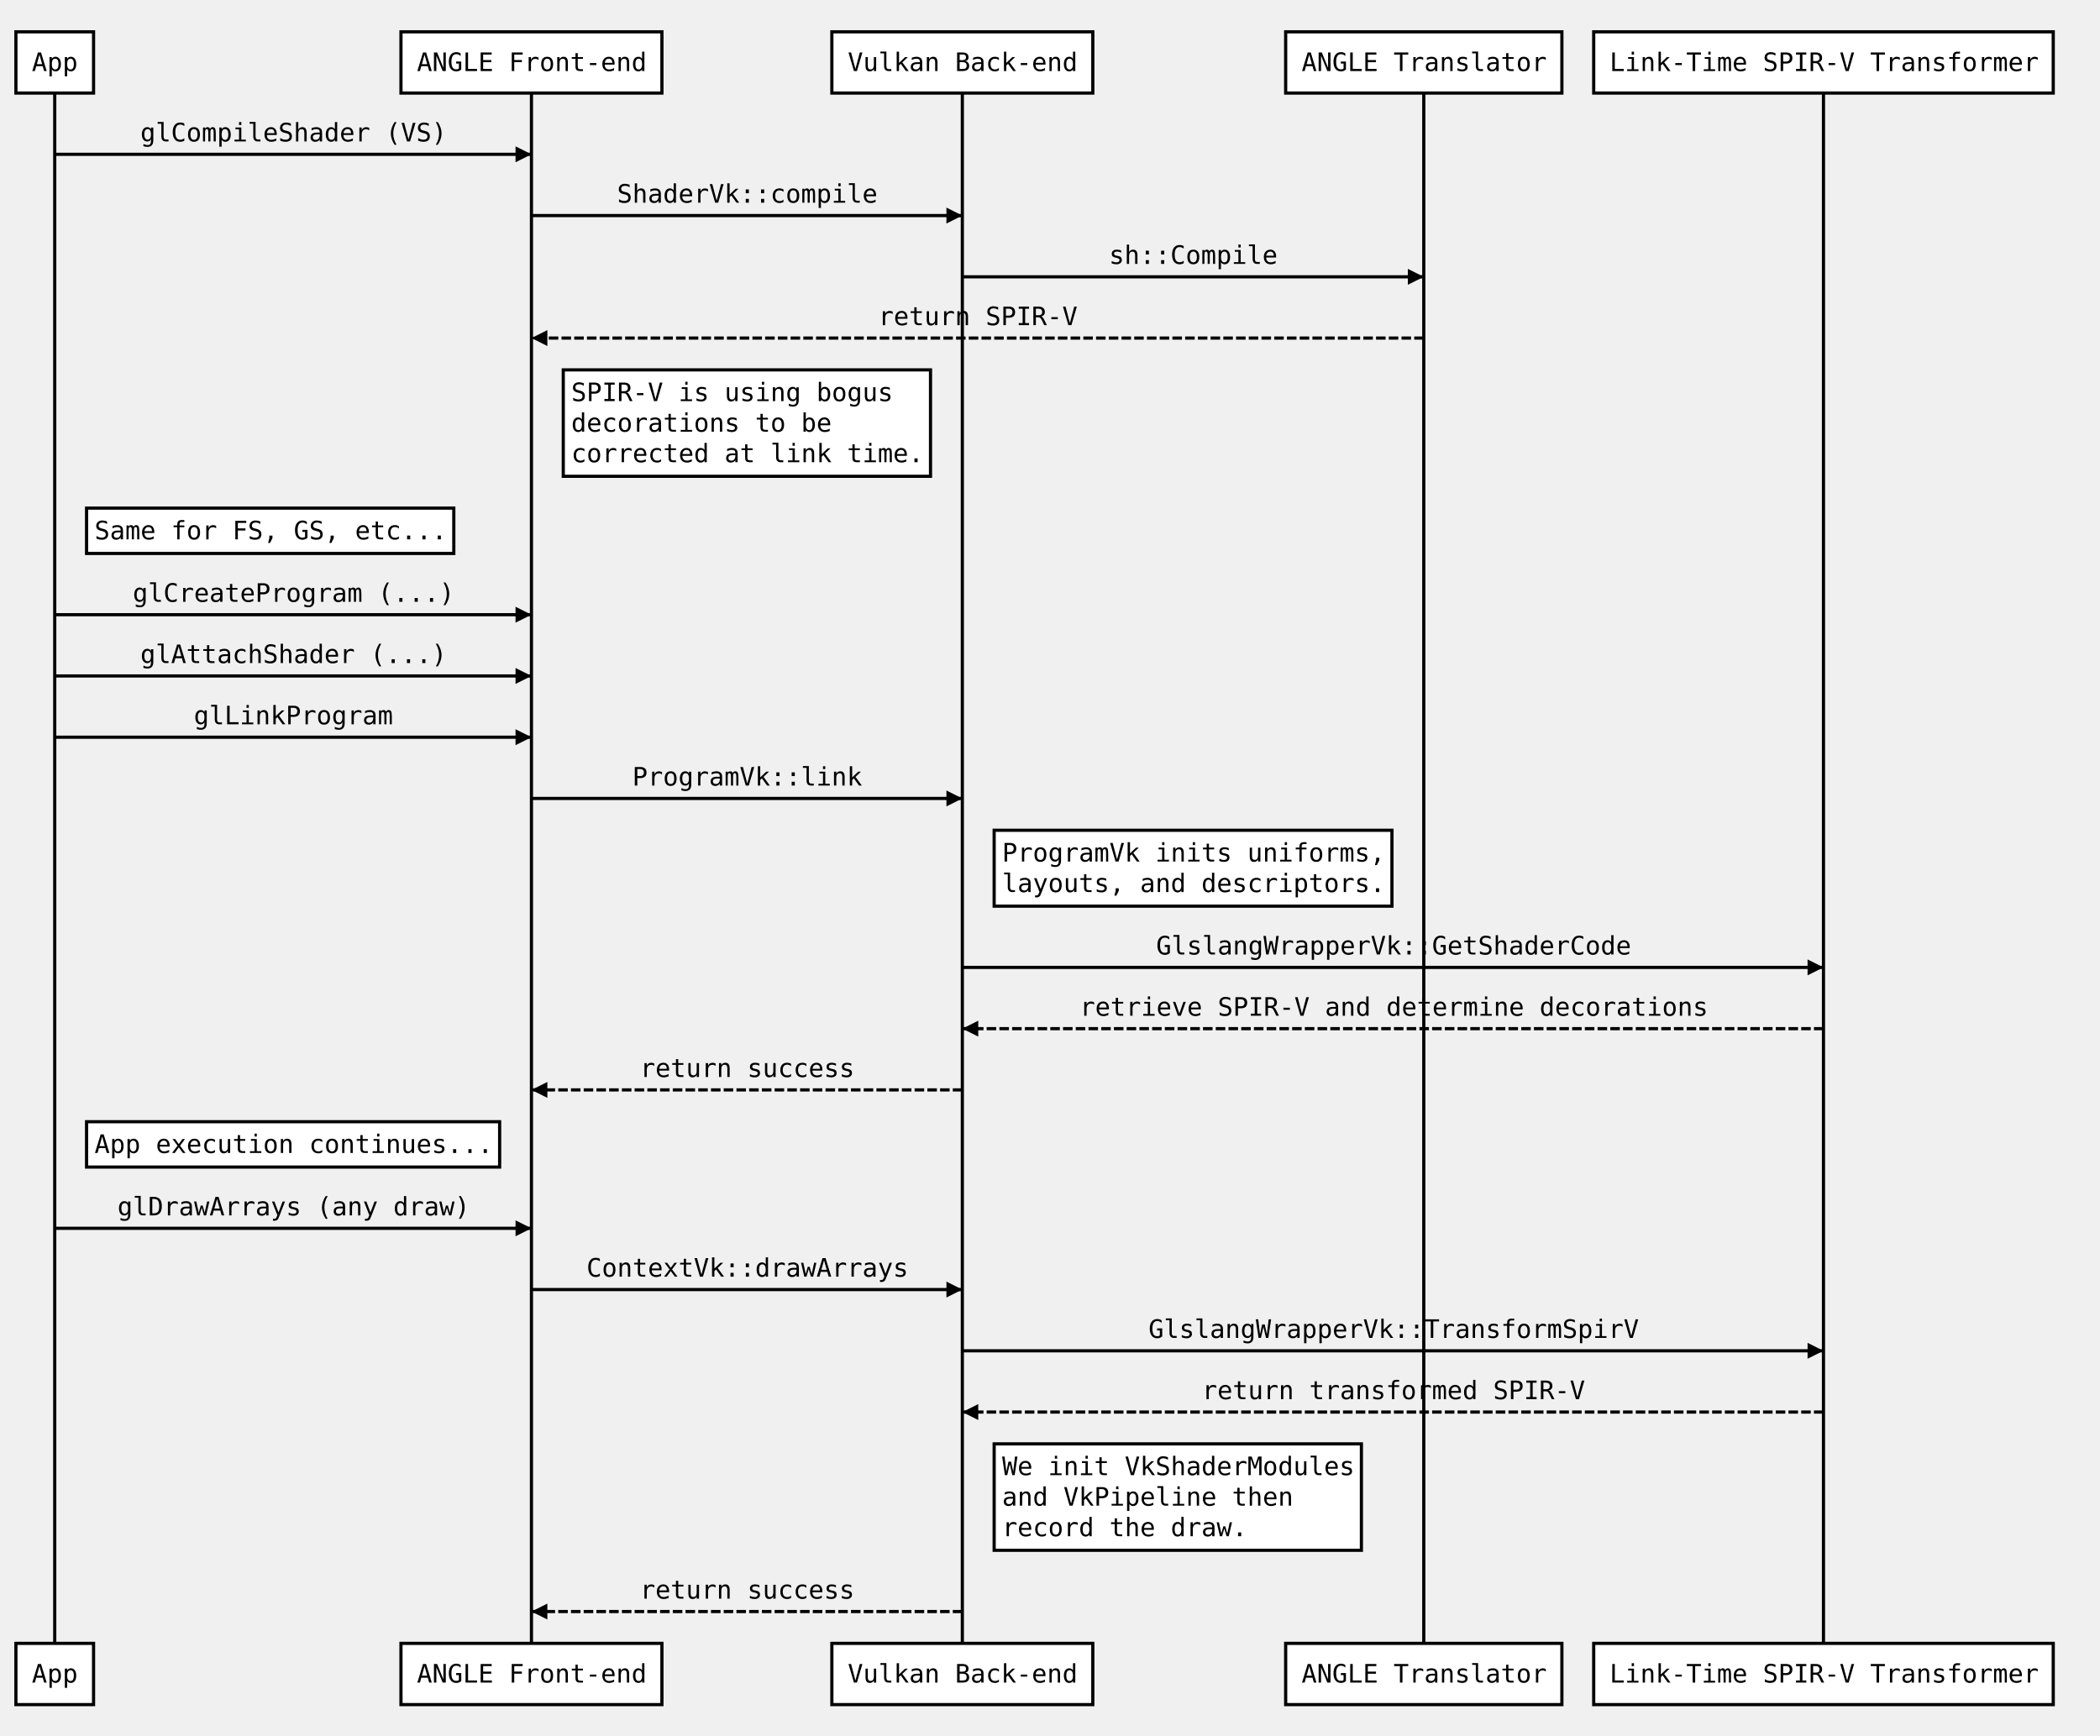
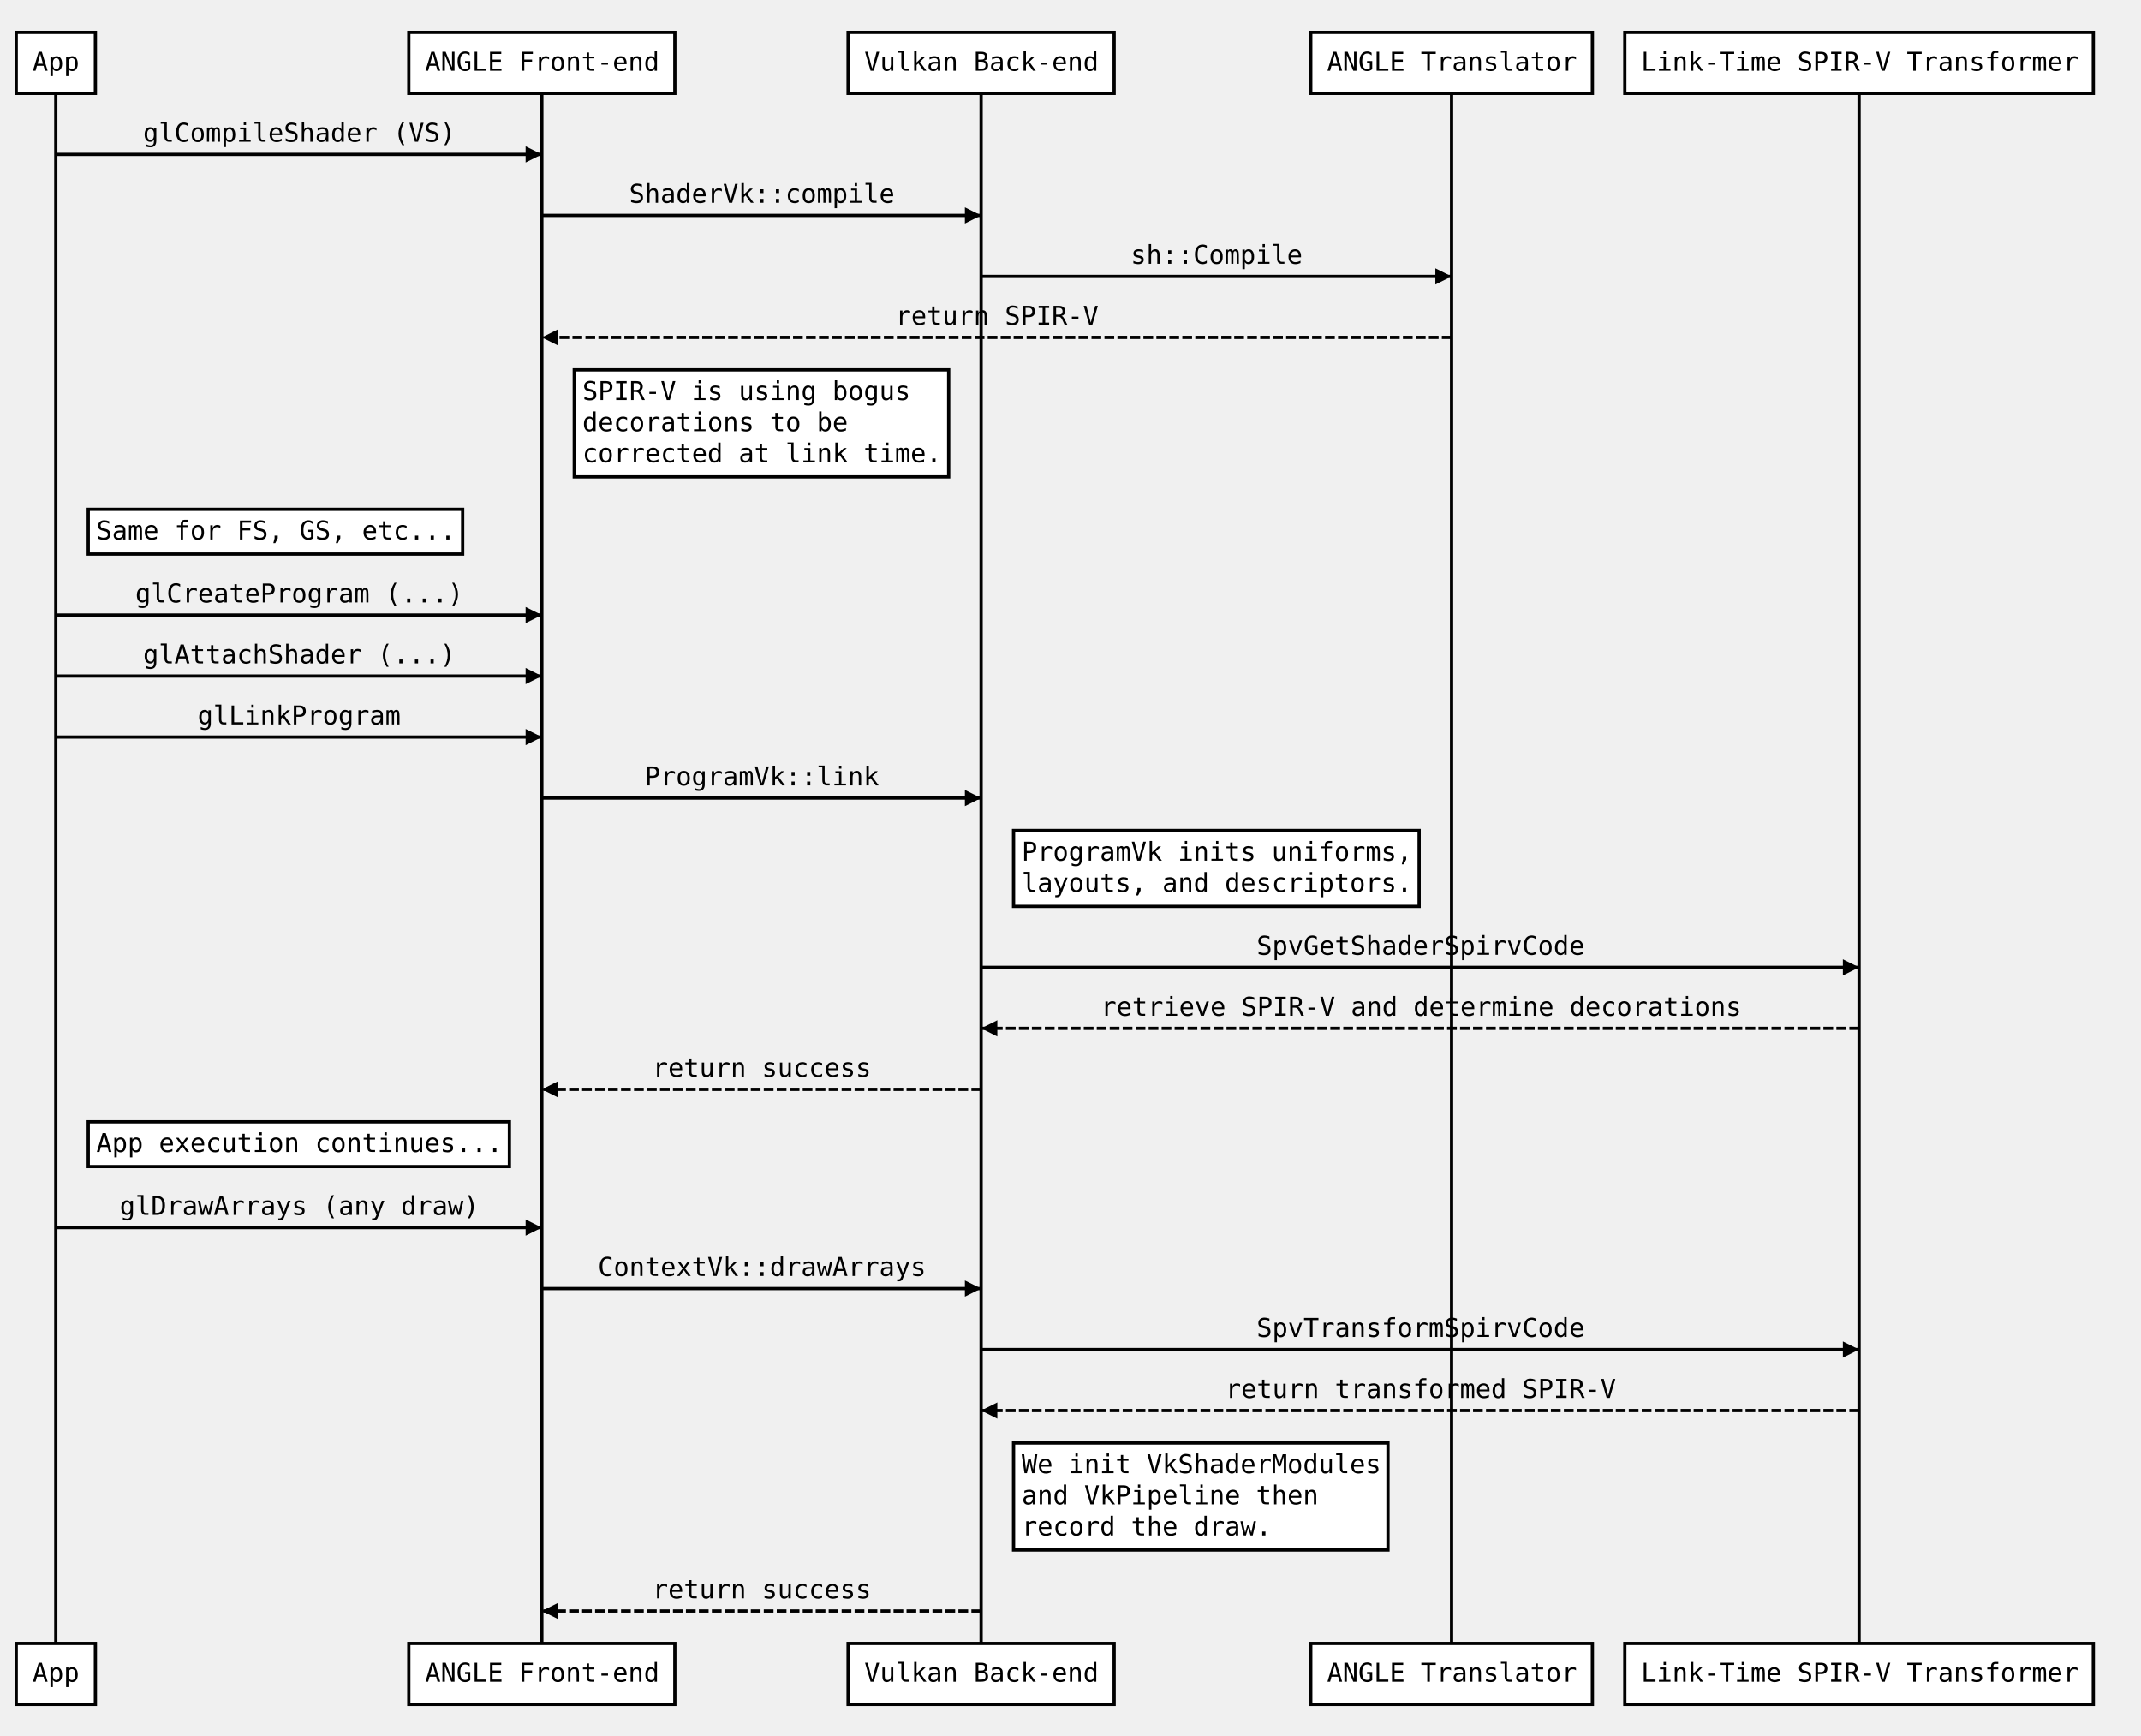
- <svg xmlns="http://www.w3.org/2000/svg" width="1320" height="1091">
+ <svg xmlns="http://www.w3.org/2000/svg" width="1320" height="1070">
  <source>participant App
participant "ANGLE Front-end"
participant "Vulkan Back-end"
participant "ANGLE Translator"
participant "Link-Time SPIR-V Transformer"

App-&gt;"ANGLE Front-end": glCompileShader (VS)
"ANGLE Front-end"-&gt;"Vulkan Back-end": ShaderVk::compile
"Vulkan Back-end"-&gt;"ANGLE Translator": sh::Compile
"ANGLE Translator"--&gt;"ANGLE Front-end": return SPIR-V

Note right of "ANGLE Front-end": SPIR-V is using bogus\ndecorations to be\ncorrected at link time.

Note right of App: Same for FS, GS, etc...

App-&gt;"ANGLE Front-end": glCreateProgram (...)
App-&gt;"ANGLE Front-end": glAttachShader (...)
App-&gt;"ANGLE Front-end": glLinkProgram
"ANGLE Front-end"-&gt;"Vulkan Back-end": ProgramVk::link

Note right of "Vulkan Back-end": ProgramVk inits uniforms,\nlayouts, and descriptors.

- "Vulkan Back-end"-&gt;"Link-Time SPIR-V Transformer": GlslangWrapperVk::GetShaderCode
+ "Vulkan Back-end"-&gt;"Link-Time SPIR-V Transformer": SpvGetShaderSpirvCode
"Link-Time SPIR-V Transformer"--&gt;"Vulkan Back-end": retrieve SPIR-V and determine decorations
"Vulkan Back-end"--&gt;"ANGLE Front-end": return success

Note right of App: App execution continues...

App-&gt;"ANGLE Front-end": glDrawArrays (any draw)
"ANGLE Front-end"-&gt;"Vulkan Back-end": ContextVk::drawArrays

- "Vulkan Back-end"-&gt;"Link-Time SPIR-V Transformer": GlslangWrapperVk::TransformSpirV
+ "Vulkan Back-end"-&gt;"Link-Time SPIR-V Transformer": SpvTransformSpirvCode
"Link-Time SPIR-V Transformer"--&gt;"Vulkan Back-end": return transformed SPIR-V

Note right of "Vulkan Back-end": We init VkShaderModules\nand VkPipeline then\nrecord the draw.

"Vulkan Back-end"--&gt;"ANGLE Front-end": return success
</source>
  <defs>
    <marker viewBox="0 0 5 5" markerWidth="5" markerHeight="5" orient="auto" refX="5" refY="2.5" id="markerArrowBlock">
      <path d="M 0 0 L 5 2.5 L 0 5 z" />
    </marker>
    <marker viewBox="0 0 9.6 16" markerWidth="4" markerHeight="16" orient="auto" refX="9.6" refY="8" id="markerArrowOpen">
      <path d="M 9.6,8 1.92,16 0,13.7 5.76,8 0,2.286 1.92,0 9.6,8 z" />
    </marker>
  </defs>
  <g class="title" />
  <g class="actor">
-     <rect x="10" y="20" width="48.807" height="38.506" stroke="#000000" fill="#ffffff" style="stroke-width: 2;" />
-     <text x="20" y="44.651" style="font-size: 16px; font-family: &quot;Andale Mono&quot;, monospace;">
+     <rect x="10" y="20" width="48.812" height="37.6" stroke="#000000" fill="#ffffff" style="stroke-width: 2;" />
+     <text x="20" y="43.6" style="font-size: 16px; font-family: &quot;Andale Mono&quot;, monospace;">
      <tspan x="20">App</tspan>
    </text>
  </g>
  <g class="actor">
-     <rect x="10" y="1033.133" width="48.807" height="38.506" stroke="#000000" fill="#ffffff" style="stroke-width: 2;" />
-     <text x="20" y="1057.783" style="font-size: 16px; font-family: &quot;Andale Mono&quot;, monospace;">
+     <rect x="10" y="1013.2" width="48.812" height="37.6" stroke="#000000" fill="#ffffff" style="stroke-width: 2;" />
+     <text x="20" y="1036.8" style="font-size: 16px; font-family: &quot;Andale Mono&quot;, monospace;">
      <tspan x="20">App</tspan>
    </text>
  </g>
-   <line x1="34.404" x2="34.404" y1="58.506" y2="1033.133" stroke="#000000" fill="none" style="stroke-width: 2;" />
-   <g class="actor">
-     <rect x="252.042" y="20" width="164.024" height="38.506" stroke="#000000" fill="#ffffff" style="stroke-width: 2;" />
-     <text x="262.042" y="44.651" style="font-size: 16px; font-family: &quot;Andale Mono&quot;, monospace;">
-       <tspan x="262.042">ANGLE Front-end</tspan>
-     </text>
-   </g>
-   <g class="actor">
-     <rect x="252.042" y="1033.133" width="164.024" height="38.506" stroke="#000000" fill="#ffffff" style="stroke-width: 2;" />
-     <text x="262.042" y="1057.783" style="font-size: 16px; font-family: &quot;Andale Mono&quot;, monospace;">
-       <tspan x="262.042">ANGLE Front-end</tspan>
-     </text>
-   </g>
-   <line x1="334.054" x2="334.054" y1="58.506" y2="1033.133" stroke="#000000" fill="none" style="stroke-width: 2;" />
-   <g class="actor">
-     <rect x="522.886" y="20" width="164.024" height="38.506" stroke="#000000" fill="#ffffff" style="stroke-width: 2;" />
-     <text x="532.886" y="44.651" style="font-size: 16px; font-family: &quot;Andale Mono&quot;, monospace;">
-       <tspan x="532.886">Vulkan Back-end</tspan>
-     </text>
-   </g>
-   <g class="actor">
-     <rect x="522.886" y="1033.133" width="164.024" height="38.506" stroke="#000000" fill="#ffffff" style="stroke-width: 2;" />
-     <text x="532.886" y="1057.783" style="font-size: 16px; font-family: &quot;Andale Mono&quot;, monospace;">
-       <tspan x="532.886">Vulkan Back-end</tspan>
-     </text>
-   </g>
-   <line x1="604.898" x2="604.898" y1="58.506" y2="1033.133" stroke="#000000" fill="none" style="stroke-width: 2;" />
-   <g class="actor">
-     <rect x="808.133" y="20" width="173.626" height="38.506" stroke="#000000" fill="#ffffff" style="stroke-width: 2;" />
-     <text x="818.133" y="44.651" style="font-size: 16px; font-family: &quot;Andale Mono&quot;, monospace;">
-       <tspan x="818.133">ANGLE Translator</tspan>
-     </text>
-   </g>
-   <g class="actor">
-     <rect x="808.133" y="1033.133" width="173.626" height="38.506" stroke="#000000" fill="#ffffff" style="stroke-width: 2;" />
-     <text x="818.133" y="1057.783" style="font-size: 16px; font-family: &quot;Andale Mono&quot;, monospace;">
-       <tspan x="818.133">ANGLE Translator</tspan>
-     </text>
-   </g>
-   <line x1="894.946" x2="894.946" y1="58.506" y2="1033.133" stroke="#000000" fill="none" style="stroke-width: 2;" />
-   <g class="actor">
-     <rect x="1001.759" y="20" width="288.855" height="38.506" stroke="#000000" fill="#ffffff" style="stroke-width: 2;" />
-     <text x="1011.759" y="44.651" style="font-size: 16px; font-family: &quot;Andale Mono&quot;, monospace;">
-       <tspan x="1011.759">Link-Time SPIR-V Transformer</tspan>
-     </text>
-   </g>
-   <g class="actor">
-     <rect x="1001.759" y="1033.133" width="288.855" height="38.506" stroke="#000000" fill="#ffffff" style="stroke-width: 2;" />
-     <text x="1011.759" y="1057.783" style="font-size: 16px; font-family: &quot;Andale Mono&quot;, monospace;">
-       <tspan x="1011.759">Link-Time SPIR-V Transformer</tspan>
-     </text>
-   </g>
-   <line x1="1146.187" x2="1146.187" y1="58.506" y2="1033.133" stroke="#000000" fill="none" style="stroke-width: 2;" />
-   <g class="signal">
-     <text x="88.211" y="88.904" style="font-size: 16px; font-family: &quot;Andale Mono&quot;, monospace;">
-       <tspan x="88.211">glCompileShader (VS)</tspan>
-     </text>
-     <line x1="34.404" x2="334.054" y1="97.012" y2="97.012" stroke="#000000" fill="none" style="stroke-width: 2; marker-end: url(&quot;#markerArrowBlock&quot;);" />
-   </g>
-   <g class="signal">
-     <text x="387.861" y="127.41" style="font-size: 16px; font-family: &quot;Andale Mono&quot;, monospace;">
-       <tspan x="387.861">ShaderVk::compile</tspan>
-     </text>
-     <line x1="334.054" x2="604.898" y1="135.518" y2="135.518" stroke="#000000" fill="none" style="stroke-width: 2; marker-end: url(&quot;#markerArrowBlock&quot;);" />
-   </g>
-   <g class="signal">
-     <text x="697.108" y="165.916" style="font-size: 16px; font-family: &quot;Andale Mono&quot;, monospace;">
-       <tspan x="697.108">sh::Compile</tspan>
-     </text>
-     <line x1="604.898" x2="894.946" y1="174.024" y2="174.024" stroke="#000000" fill="none" style="stroke-width: 2; marker-end: url(&quot;#markerArrowBlock&quot;);" />
-   </g>
-   <g class="signal">
-     <text x="552.084" y="204.422" style="font-size: 16px; font-family: &quot;Andale Mono&quot;, monospace;">
-       <tspan x="552.084">return SPIR-V</tspan>
-     </text>
-     <line x1="894.946" x2="334.054" y1="212.53" y2="212.53" stroke="#000000" fill="none" style="stroke-width: 2; stroke-dasharray: 6, 2; marker-end: url(&quot;#markerArrowBlock&quot;);" />
-   </g>
-   <g class="note">
-     <rect x="354.054" y="232.53" width="230.843" height="66.906" stroke="#000000" fill="#ffffff" style="stroke-width: 2;" />
-     <text x="359.054" y="252.181" style="font-size: 16px; font-family: &quot;Andale Mono&quot;, monospace;">
-       <tspan x="359.054">SPIR-V is using bogus</tspan>
-       <tspan dy="1.2em" x="359.054">decorations to be</tspan>
-       <tspan dy="1.2em" x="359.054">corrected at link time.</tspan>
-     </text>
-   </g>
-   <g class="note">
-     <rect x="54.404" y="319.436" width="230.843" height="28.506" stroke="#000000" fill="#ffffff" style="stroke-width: 2;" />
-     <text x="59.404" y="339.087" style="font-size: 16px; font-family: &quot;Andale Mono&quot;, monospace;">
-       <tspan x="59.404">Same for FS, GS, etc...</tspan>
-     </text>
-   </g>
-   <g class="signal">
-     <text x="83.41" y="378.34" style="font-size: 16px; font-family: &quot;Andale Mono&quot;, monospace;">
-       <tspan x="83.41">glCreateProgram (...)</tspan>
-     </text>
-     <line x1="34.404" x2="334.054" y1="386.448" y2="386.448" stroke="#000000" fill="none" style="stroke-width: 2; marker-end: url(&quot;#markerArrowBlock&quot;);" />
-   </g>
-   <g class="signal">
-     <text x="88.211" y="416.846" style="font-size: 16px; font-family: &quot;Andale Mono&quot;, monospace;">
-       <tspan x="88.211">glAttachShader (...)</tspan>
-     </text>
-     <line x1="34.404" x2="334.054" y1="424.954" y2="424.954" stroke="#000000" fill="none" style="stroke-width: 2; marker-end: url(&quot;#markerArrowBlock&quot;);" />
-   </g>
-   <g class="signal">
-     <text x="121.813" y="455.352" style="font-size: 16px; font-family: &quot;Andale Mono&quot;, monospace;">
-       <tspan x="121.813">glLinkProgram</tspan>
-     </text>
-     <line x1="34.404" x2="334.054" y1="463.46" y2="463.46" stroke="#000000" fill="none" style="stroke-width: 2; marker-end: url(&quot;#markerArrowBlock&quot;);" />
-   </g>
-   <g class="signal">
-     <text x="397.464" y="493.858" style="font-size: 16px; font-family: &quot;Andale Mono&quot;, monospace;">
-       <tspan x="397.464">ProgramVk::link</tspan>
-     </text>
-     <line x1="334.054" x2="604.898" y1="501.966" y2="501.966" stroke="#000000" fill="none" style="stroke-width: 2; marker-end: url(&quot;#markerArrowBlock&quot;);" />
-   </g>
-   <g class="note">
-     <rect x="624.898" y="521.966" width="250.048" height="47.706" stroke="#000000" fill="#ffffff" style="stroke-width: 2;" />
-     <text x="629.898" y="541.617" style="font-size: 16px; font-family: &quot;Andale Mono&quot;, monospace;">
-       <tspan x="629.898">ProgramVk inits uniforms,</tspan>
-       <tspan dy="1.2em" x="629.898">layouts, and descriptors.</tspan>
-     </text>
-   </g>
-   <g class="signal">
-     <text x="726.717" y="600.07" style="font-size: 16px; font-family: &quot;Andale Mono&quot;, monospace;">
-       <tspan x="726.717">GlslangWrapperVk::GetShaderCode</tspan>
-     </text>
-     <line x1="604.898" x2="1146.187" y1="608.178" y2="608.178" stroke="#000000" fill="none" style="stroke-width: 2; marker-end: url(&quot;#markerArrowBlock&quot;);" />
-   </g>
-   <g class="signal">
-     <text x="678.705" y="638.576" style="font-size: 16px; font-family: &quot;Andale Mono&quot;, monospace;">
-       <tspan x="678.705">retrieve SPIR-V and determine decorations</tspan>
-     </text>
-     <line x1="1146.187" x2="604.898" y1="646.684" y2="646.684" stroke="#000000" fill="none" style="stroke-width: 2; stroke-dasharray: 6, 2; marker-end: url(&quot;#markerArrowBlock&quot;);" />
-   </g>
-   <g class="signal">
-     <text x="402.259" y="677.082" style="font-size: 16px; font-family: &quot;Andale Mono&quot;, monospace;">
-       <tspan x="402.259">return success</tspan>
-     </text>
-     <line x1="604.898" x2="334.054" y1="685.19" y2="685.19" stroke="#000000" fill="none" style="stroke-width: 2; stroke-dasharray: 6, 2; marker-end: url(&quot;#markerArrowBlock&quot;);" />
-   </g>
-   <g class="note">
-     <rect x="54.404" y="705.19" width="259.651" height="28.506" stroke="#000000" fill="#ffffff" style="stroke-width: 2;" />
-     <text x="59.404" y="724.841" style="font-size: 16px; font-family: &quot;Andale Mono&quot;, monospace;">
-       <tspan x="59.404">App execution continues...</tspan>
-     </text>
-   </g>
-   <g class="signal">
-     <text x="73.807" y="764.094" style="font-size: 16px; font-family: &quot;Andale Mono&quot;, monospace;">
-       <tspan x="73.807">glDrawArrays (any draw)</tspan>
-     </text>
-     <line x1="34.404" x2="334.054" y1="772.202" y2="772.202" stroke="#000000" fill="none" style="stroke-width: 2; marker-end: url(&quot;#markerArrowBlock&quot;);" />
-   </g>
-   <g class="signal">
-     <text x="368.657" y="802.6" style="font-size: 16px; font-family: &quot;Andale Mono&quot;, monospace;">
-       <tspan x="368.657">ContextVk::drawArrays</tspan>
-     </text>
-     <line x1="334.054" x2="604.898" y1="810.708" y2="810.708" stroke="#000000" fill="none" style="stroke-width: 2; marker-end: url(&quot;#markerArrowBlock&quot;);" />
-   </g>
-   <g class="signal">
-     <text x="721.916" y="841.106" style="font-size: 16px; font-family: &quot;Andale Mono&quot;, monospace;">
-       <tspan x="721.916">GlslangWrapperVk::TransformSpirV</tspan>
-     </text>
-     <line x1="604.898" x2="1146.187" y1="849.214" y2="849.214" stroke="#000000" fill="none" style="stroke-width: 2; marker-end: url(&quot;#markerArrowBlock&quot;);" />
-   </g>
-   <g class="signal">
-     <text x="755.518" y="879.612" style="font-size: 16px; font-family: &quot;Andale Mono&quot;, monospace;">
-       <tspan x="755.518">return transformed SPIR-V</tspan>
-     </text>
-     <line x1="1146.187" x2="604.898" y1="887.72" y2="887.72" stroke="#000000" fill="none" style="stroke-width: 2; stroke-dasharray: 6, 2; marker-end: url(&quot;#markerArrowBlock&quot;);" />
-   </g>
-   <g class="note">
-     <rect x="624.898" y="907.72" width="230.843" height="66.906" stroke="#000000" fill="#ffffff" style="stroke-width: 2;" />
-     <text x="629.898" y="927.371" style="font-size: 16px; font-family: &quot;Andale Mono&quot;, monospace;">
-       <tspan x="629.898">We init VkShaderModules</tspan>
-       <tspan dy="1.2em" x="629.898">and VkPipeline then</tspan>
-       <tspan dy="1.2em" x="629.898">record the draw.</tspan>
-     </text>
-   </g>
-   <g class="signal">
-     <text x="402.259" y="1005.024" style="font-size: 16px; font-family: &quot;Andale Mono&quot;, monospace;">
-       <tspan x="402.259">return success</tspan>
-     </text>
-     <line x1="604.898" x2="334.054" y1="1013.133" y2="1013.133" stroke="#000000" fill="none" style="stroke-width: 2; stroke-dasharray: 6, 2; marker-end: url(&quot;#markerArrowBlock&quot;);" />
+   <line x1="34.406" x2="34.406" y1="57.6" y2="1013.2" stroke="#000000" fill="none" style="stroke-width: 2;" />
+   <g class="actor">
+     <rect x="252.044" y="20" width="164.025" height="37.6" stroke="#000000" fill="#ffffff" style="stroke-width: 2;" />
+     <text x="262.044" y="43.6" style="font-size: 16px; font-family: &quot;Andale Mono&quot;, monospace;">
+       <tspan x="262.044">ANGLE Front-end</tspan>
+     </text>
+   </g>
+   <g class="actor">
+     <rect x="252.044" y="1013.2" width="164.025" height="37.6" stroke="#000000" fill="#ffffff" style="stroke-width: 2;" />
+     <text x="262.044" y="1036.8" style="font-size: 16px; font-family: &quot;Andale Mono&quot;, monospace;">
+       <tspan x="262.044">ANGLE Front-end</tspan>
+     </text>
+   </g>
+   <line x1="334.056" x2="334.056" y1="57.6" y2="1013.2" stroke="#000000" fill="none" style="stroke-width: 2;" />
+   <g class="actor">
+     <rect x="522.881" y="20" width="164.025" height="37.6" stroke="#000000" fill="#ffffff" style="stroke-width: 2;" />
+     <text x="532.881" y="43.6" style="font-size: 16px; font-family: &quot;Andale Mono&quot;, monospace;">
+       <tspan x="532.881">Vulkan Back-end</tspan>
+     </text>
+   </g>
+   <g class="actor">
+     <rect x="522.881" y="1013.2" width="164.025" height="37.6" stroke="#000000" fill="#ffffff" style="stroke-width: 2;" />
+     <text x="532.881" y="1036.8" style="font-size: 16px; font-family: &quot;Andale Mono&quot;, monospace;">
+       <tspan x="532.881">Vulkan Back-end</tspan>
+     </text>
+   </g>
+   <line x1="604.894" x2="604.894" y1="57.6" y2="1013.2" stroke="#000000" fill="none" style="stroke-width: 2;" />
+   <g class="actor">
+     <rect x="808.131" y="20" width="173.625" height="37.6" stroke="#000000" fill="#ffffff" style="stroke-width: 2;" />
+     <text x="818.131" y="43.6" style="font-size: 16px; font-family: &quot;Andale Mono&quot;, monospace;">
+       <tspan x="818.131">ANGLE Translator</tspan>
+     </text>
+   </g>
+   <g class="actor">
+     <rect x="808.131" y="1013.2" width="173.625" height="37.6" stroke="#000000" fill="#ffffff" style="stroke-width: 2;" />
+     <text x="818.131" y="1036.8" style="font-size: 16px; font-family: &quot;Andale Mono&quot;, monospace;">
+       <tspan x="818.131">ANGLE Translator</tspan>
+     </text>
+   </g>
+   <line x1="894.944" x2="894.944" y1="57.6" y2="1013.2" stroke="#000000" fill="none" style="stroke-width: 2;" />
+   <g class="actor">
+     <rect x="1001.756" y="20" width="288.85" height="37.6" stroke="#000000" fill="#ffffff" style="stroke-width: 2;" />
+     <text x="1011.756" y="43.6" style="font-size: 16px; font-family: &quot;Andale Mono&quot;, monospace;">
+       <tspan x="1011.756">Link-Time SPIR-V Transformer</tspan>
+     </text>
+   </g>
+   <g class="actor">
+     <rect x="1001.756" y="1013.2" width="288.85" height="37.6" stroke="#000000" fill="#ffffff" style="stroke-width: 2;" />
+     <text x="1011.756" y="1036.8" style="font-size: 16px; font-family: &quot;Andale Mono&quot;, monospace;">
+       <tspan x="1011.756">Link-Time SPIR-V Transformer</tspan>
+     </text>
+   </g>
+   <line x1="1146.181" x2="1146.181" y1="57.6" y2="1013.2" stroke="#000000" fill="none" style="stroke-width: 2;" />
+   <g class="signal">
+     <text x="88.213" y="87.4" style="font-size: 16px; font-family: &quot;Andale Mono&quot;, monospace;">
+       <tspan x="88.213">glCompileShader (VS)</tspan>
+     </text>
+     <line x1="34.406" x2="334.056" y1="95.2" y2="95.2" stroke="#000000" fill="none" style="stroke-width: 2; marker-end: url(&quot;#markerArrowBlock&quot;);" />
+   </g>
+   <g class="signal">
+     <text x="387.856" y="125" style="font-size: 16px; font-family: &quot;Andale Mono&quot;, monospace;">
+       <tspan x="387.856">ShaderVk::compile</tspan>
+     </text>
+     <line x1="334.056" x2="604.894" y1="132.8" y2="132.8" stroke="#000000" fill="none" style="stroke-width: 2; marker-end: url(&quot;#markerArrowBlock&quot;);" />
+   </g>
+   <g class="signal">
+     <text x="697.106" y="162.6" style="font-size: 16px; font-family: &quot;Andale Mono&quot;, monospace;">
+       <tspan x="697.106">sh::Compile</tspan>
+     </text>
+     <line x1="604.894" x2="894.944" y1="170.4" y2="170.4" stroke="#000000" fill="none" style="stroke-width: 2; marker-end: url(&quot;#markerArrowBlock&quot;);" />
+   </g>
+   <g class="signal">
+     <text x="552.088" y="200.2" style="font-size: 16px; font-family: &quot;Andale Mono&quot;, monospace;">
+       <tspan x="552.088">return SPIR-V</tspan>
+     </text>
+     <line x1="894.944" x2="334.056" y1="208" y2="208" stroke="#000000" fill="none" style="stroke-width: 2; stroke-dasharray: 6, 2; marker-end: url(&quot;#markerArrowBlock&quot;);" />
+   </g>
+   <g class="note">
+     <rect x="354.056" y="228" width="230.838" height="66" stroke="#000000" fill="#ffffff" style="stroke-width: 2;" />
+     <text x="359.056" y="246.6" style="font-size: 16px; font-family: &quot;Andale Mono&quot;, monospace;">
+       <tspan x="359.056">SPIR-V is using bogus</tspan>
+       <tspan dy="1.2em" x="359.056">decorations to be</tspan>
+       <tspan dy="1.2em" x="359.056">corrected at link time.</tspan>
+     </text>
+   </g>
+   <g class="note">
+     <rect x="54.406" y="314" width="230.838" height="27.6" stroke="#000000" fill="#ffffff" style="stroke-width: 2;" />
+     <text x="59.406" y="332.6" style="font-size: 16px; font-family: &quot;Andale Mono&quot;, monospace;">
+       <tspan x="59.406">Same for FS, GS, etc...</tspan>
+     </text>
+   </g>
+   <g class="signal">
+     <text x="83.413" y="371.4" style="font-size: 16px; font-family: &quot;Andale Mono&quot;, monospace;">
+       <tspan x="83.413">glCreateProgram (...)</tspan>
+     </text>
+     <line x1="34.406" x2="334.056" y1="379.2" y2="379.2" stroke="#000000" fill="none" style="stroke-width: 2; marker-end: url(&quot;#markerArrowBlock&quot;);" />
+   </g>
+   <g class="signal">
+     <text x="88.213" y="409" style="font-size: 16px; font-family: &quot;Andale Mono&quot;, monospace;">
+       <tspan x="88.213">glAttachShader (...)</tspan>
+     </text>
+     <line x1="34.406" x2="334.056" y1="416.8" y2="416.8" stroke="#000000" fill="none" style="stroke-width: 2; marker-end: url(&quot;#markerArrowBlock&quot;);" />
+   </g>
+   <g class="signal">
+     <text x="121.819" y="446.6" style="font-size: 16px; font-family: &quot;Andale Mono&quot;, monospace;">
+       <tspan x="121.819">glLinkProgram</tspan>
+     </text>
+     <line x1="34.406" x2="334.056" y1="454.4" y2="454.4" stroke="#000000" fill="none" style="stroke-width: 2; marker-end: url(&quot;#markerArrowBlock&quot;);" />
+   </g>
+   <g class="signal">
+     <text x="397.463" y="484.2" style="font-size: 16px; font-family: &quot;Andale Mono&quot;, monospace;">
+       <tspan x="397.463">ProgramVk::link</tspan>
+     </text>
+     <line x1="334.056" x2="604.894" y1="492" y2="492" stroke="#000000" fill="none" style="stroke-width: 2; marker-end: url(&quot;#markerArrowBlock&quot;);" />
+   </g>
+   <g class="note">
+     <rect x="624.894" y="512" width="250.05" height="46.8" stroke="#000000" fill="#ffffff" style="stroke-width: 2;" />
+     <text x="629.894" y="530.6" style="font-size: 16px; font-family: &quot;Andale Mono&quot;, monospace;">
+       <tspan x="629.894">ProgramVk inits uniforms,</tspan>
+       <tspan dy="1.2em" x="629.894">layouts, and descriptors.</tspan>
+     </text>
+   </g>
+   <g class="signal">
+     <text x="774.719" y="588.6" style="font-size: 16px; font-family: &quot;Andale Mono&quot;, monospace;">
+       <tspan x="774.719">SpvGetShaderSpirvCode</tspan>
+     </text>
+     <line x1="604.894" x2="1146.181" y1="596.4" y2="596.4" stroke="#000000" fill="none" style="stroke-width: 2; marker-end: url(&quot;#markerArrowBlock&quot;);" />
+   </g>
+   <g class="signal">
+     <text x="678.7" y="626.2" style="font-size: 16px; font-family: &quot;Andale Mono&quot;, monospace;">
+       <tspan x="678.7">retrieve SPIR-V and determine decorations</tspan>
+     </text>
+     <line x1="1146.181" x2="604.894" y1="634" y2="634" stroke="#000000" fill="none" style="stroke-width: 2; stroke-dasharray: 6, 2; marker-end: url(&quot;#markerArrowBlock&quot;);" />
+   </g>
+   <g class="signal">
+     <text x="402.263" y="663.8" style="font-size: 16px; font-family: &quot;Andale Mono&quot;, monospace;">
+       <tspan x="402.263">return success</tspan>
+     </text>
+     <line x1="604.894" x2="334.056" y1="671.6" y2="671.6" stroke="#000000" fill="none" style="stroke-width: 2; stroke-dasharray: 6, 2; marker-end: url(&quot;#markerArrowBlock&quot;);" />
+   </g>
+   <g class="note">
+     <rect x="54.406" y="691.6" width="259.65" height="27.6" stroke="#000000" fill="#ffffff" style="stroke-width: 2;" />
+     <text x="59.406" y="710.2" style="font-size: 16px; font-family: &quot;Andale Mono&quot;, monospace;">
+       <tspan x="59.406">App execution continues...</tspan>
+     </text>
+   </g>
+   <g class="signal">
+     <text x="73.812" y="749" style="font-size: 16px; font-family: &quot;Andale Mono&quot;, monospace;">
+       <tspan x="73.812">glDrawArrays (any draw)</tspan>
+     </text>
+     <line x1="34.406" x2="334.056" y1="756.8" y2="756.8" stroke="#000000" fill="none" style="stroke-width: 2; marker-end: url(&quot;#markerArrowBlock&quot;);" />
+   </g>
+   <g class="signal">
+     <text x="368.656" y="786.6" style="font-size: 16px; font-family: &quot;Andale Mono&quot;, monospace;">
+       <tspan x="368.656">ContextVk::drawArrays</tspan>
+     </text>
+     <line x1="334.056" x2="604.894" y1="794.4" y2="794.4" stroke="#000000" fill="none" style="stroke-width: 2; marker-end: url(&quot;#markerArrowBlock&quot;);" />
+   </g>
+   <g class="signal">
+     <text x="774.719" y="824.2" style="font-size: 16px; font-family: &quot;Andale Mono&quot;, monospace;">
+       <tspan x="774.719">SpvTransformSpirvCode</tspan>
+     </text>
+     <line x1="604.894" x2="1146.181" y1="832" y2="832" stroke="#000000" fill="none" style="stroke-width: 2; marker-end: url(&quot;#markerArrowBlock&quot;);" />
+   </g>
+   <g class="signal">
+     <text x="755.513" y="861.8" style="font-size: 16px; font-family: &quot;Andale Mono&quot;, monospace;">
+       <tspan x="755.513">return transformed SPIR-V</tspan>
+     </text>
+     <line x1="1146.181" x2="604.894" y1="869.6" y2="869.6" stroke="#000000" fill="none" style="stroke-width: 2; stroke-dasharray: 6, 2; marker-end: url(&quot;#markerArrowBlock&quot;);" />
+   </g>
+   <g class="note">
+     <rect x="624.894" y="889.6" width="230.838" height="66" stroke="#000000" fill="#ffffff" style="stroke-width: 2;" />
+     <text x="629.894" y="908.2" style="font-size: 16px; font-family: &quot;Andale Mono&quot;, monospace;">
+       <tspan x="629.894">We init VkShaderModules</tspan>
+       <tspan dy="1.2em" x="629.894">and VkPipeline then</tspan>
+       <tspan dy="1.2em" x="629.894">record the draw.</tspan>
+     </text>
+   </g>
+   <g class="signal">
+     <text x="402.263" y="985.4" style="font-size: 16px; font-family: &quot;Andale Mono&quot;, monospace;">
+       <tspan x="402.263">return success</tspan>
+     </text>
+     <line x1="604.894" x2="334.056" y1="993.2" y2="993.2" stroke="#000000" fill="none" style="stroke-width: 2; stroke-dasharray: 6, 2; marker-end: url(&quot;#markerArrowBlock&quot;);" />
  </g>
</svg>
